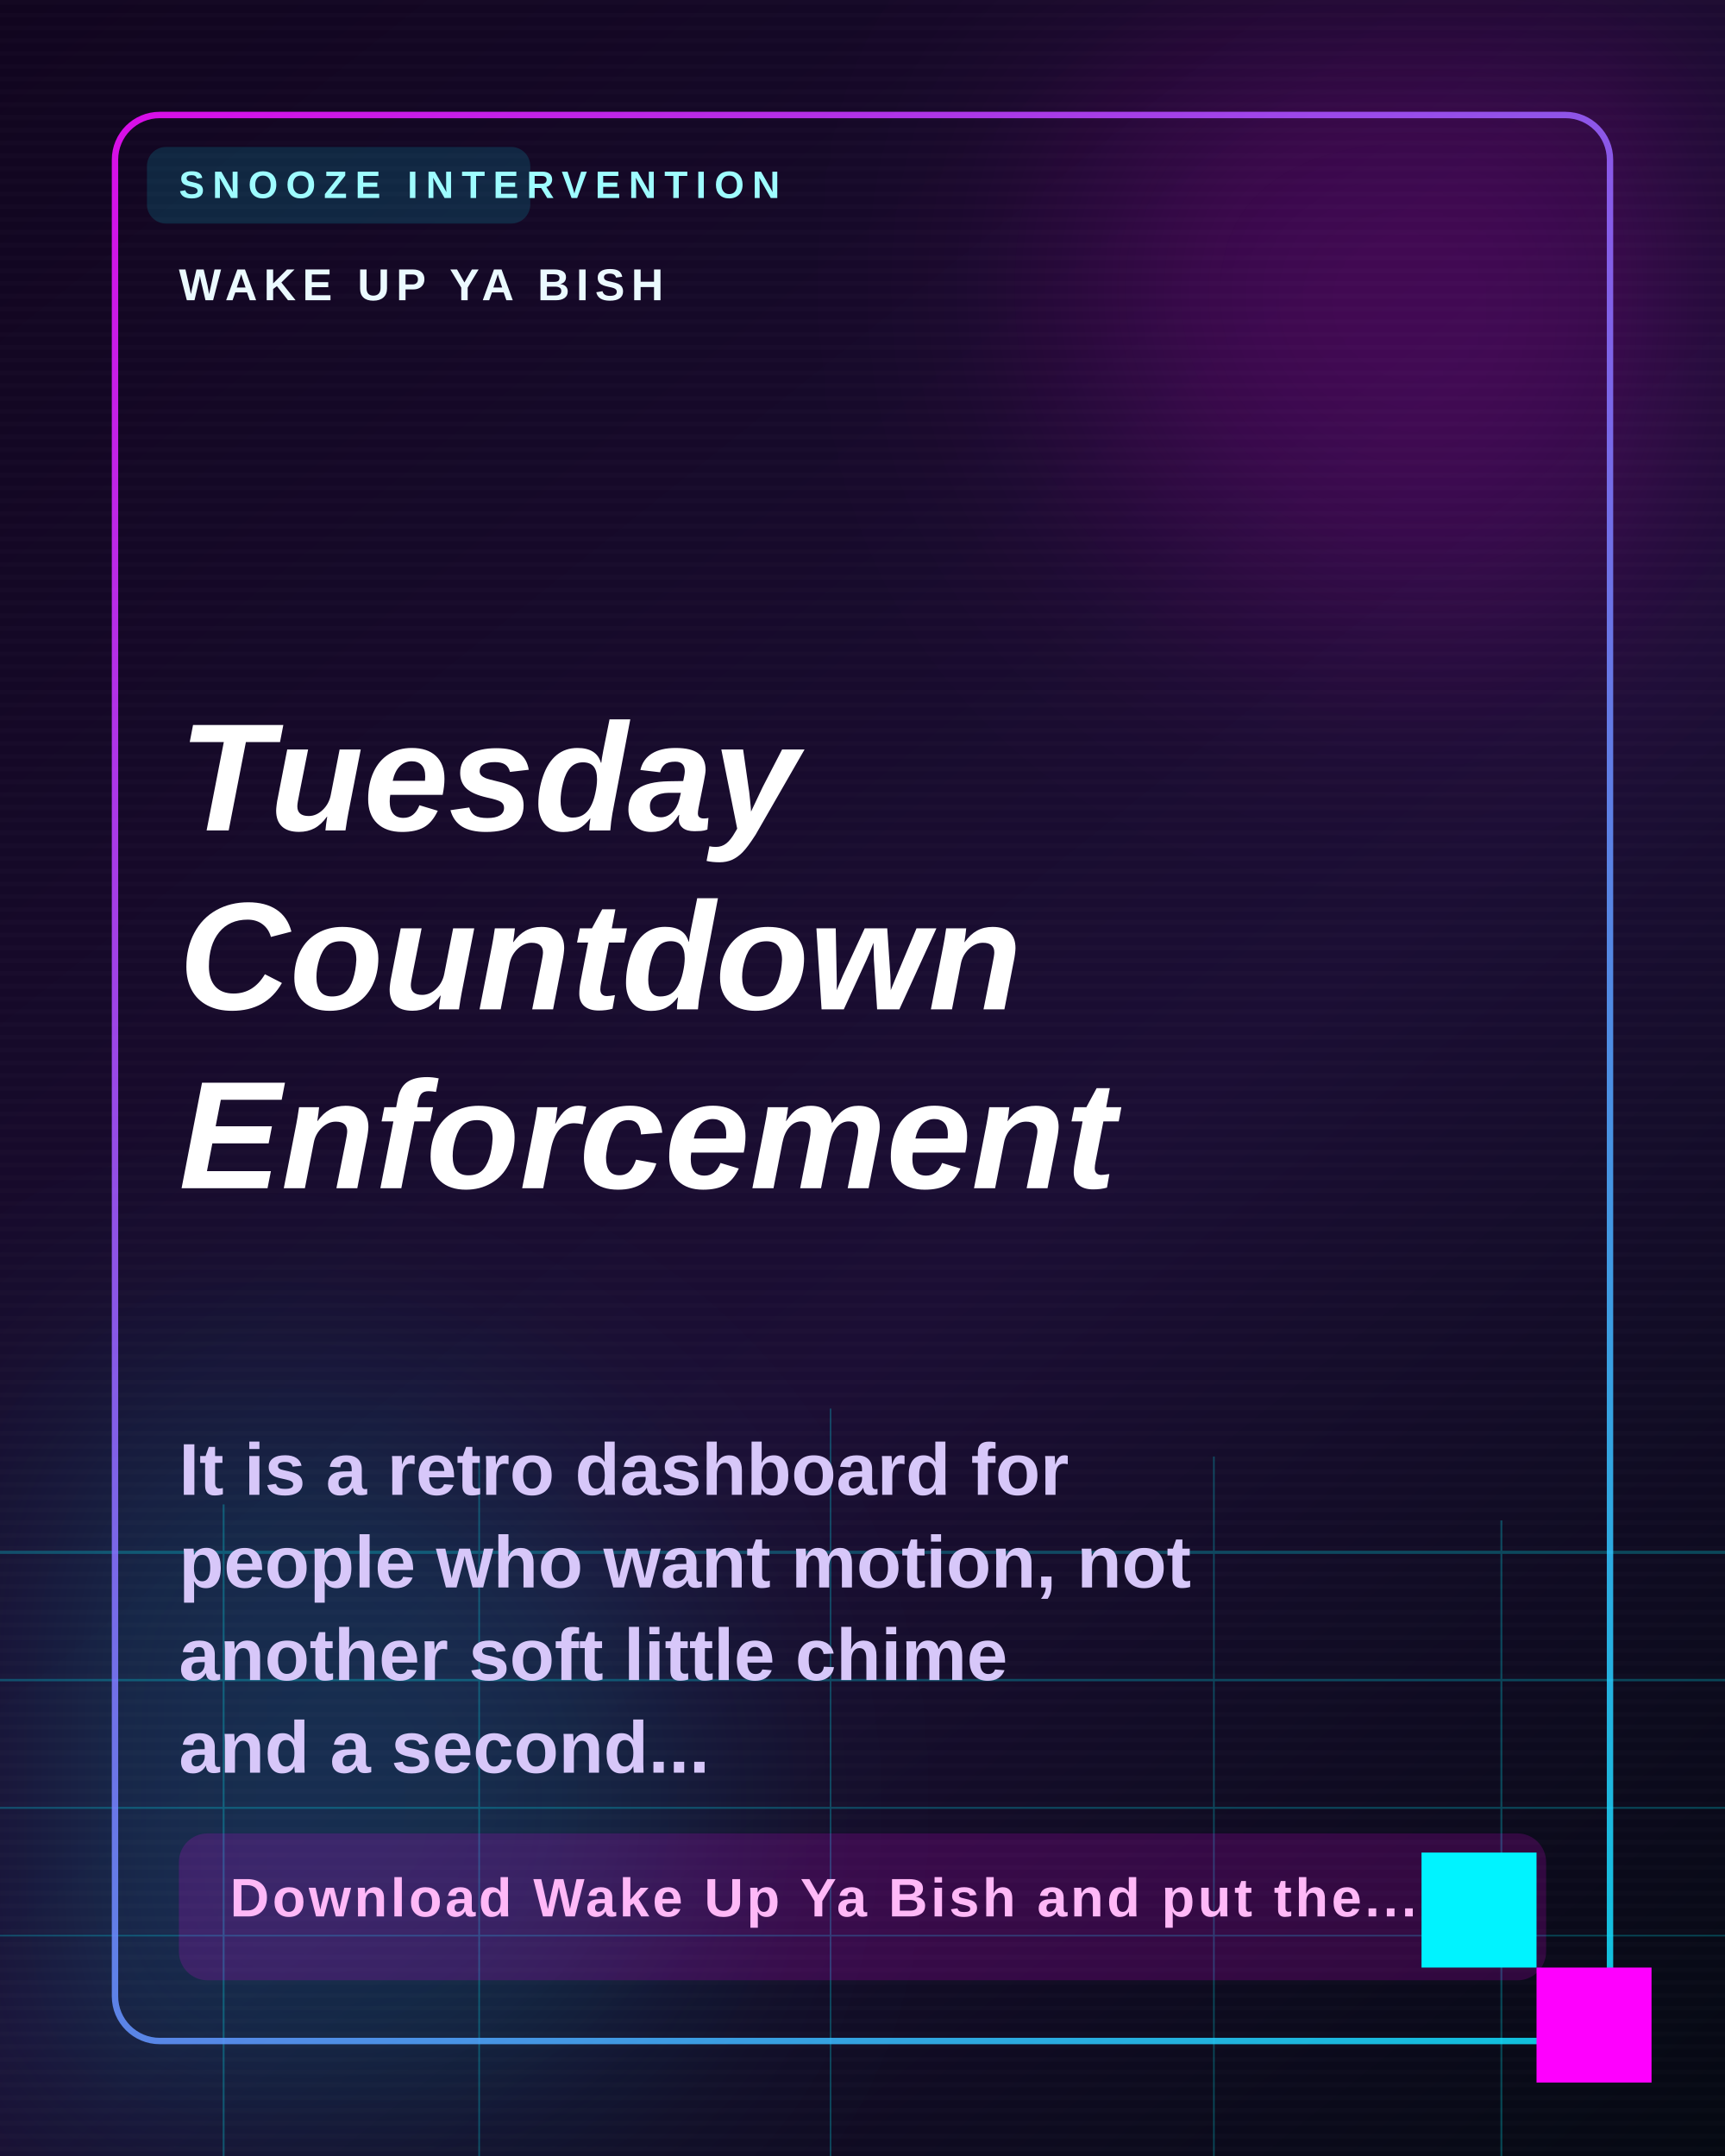
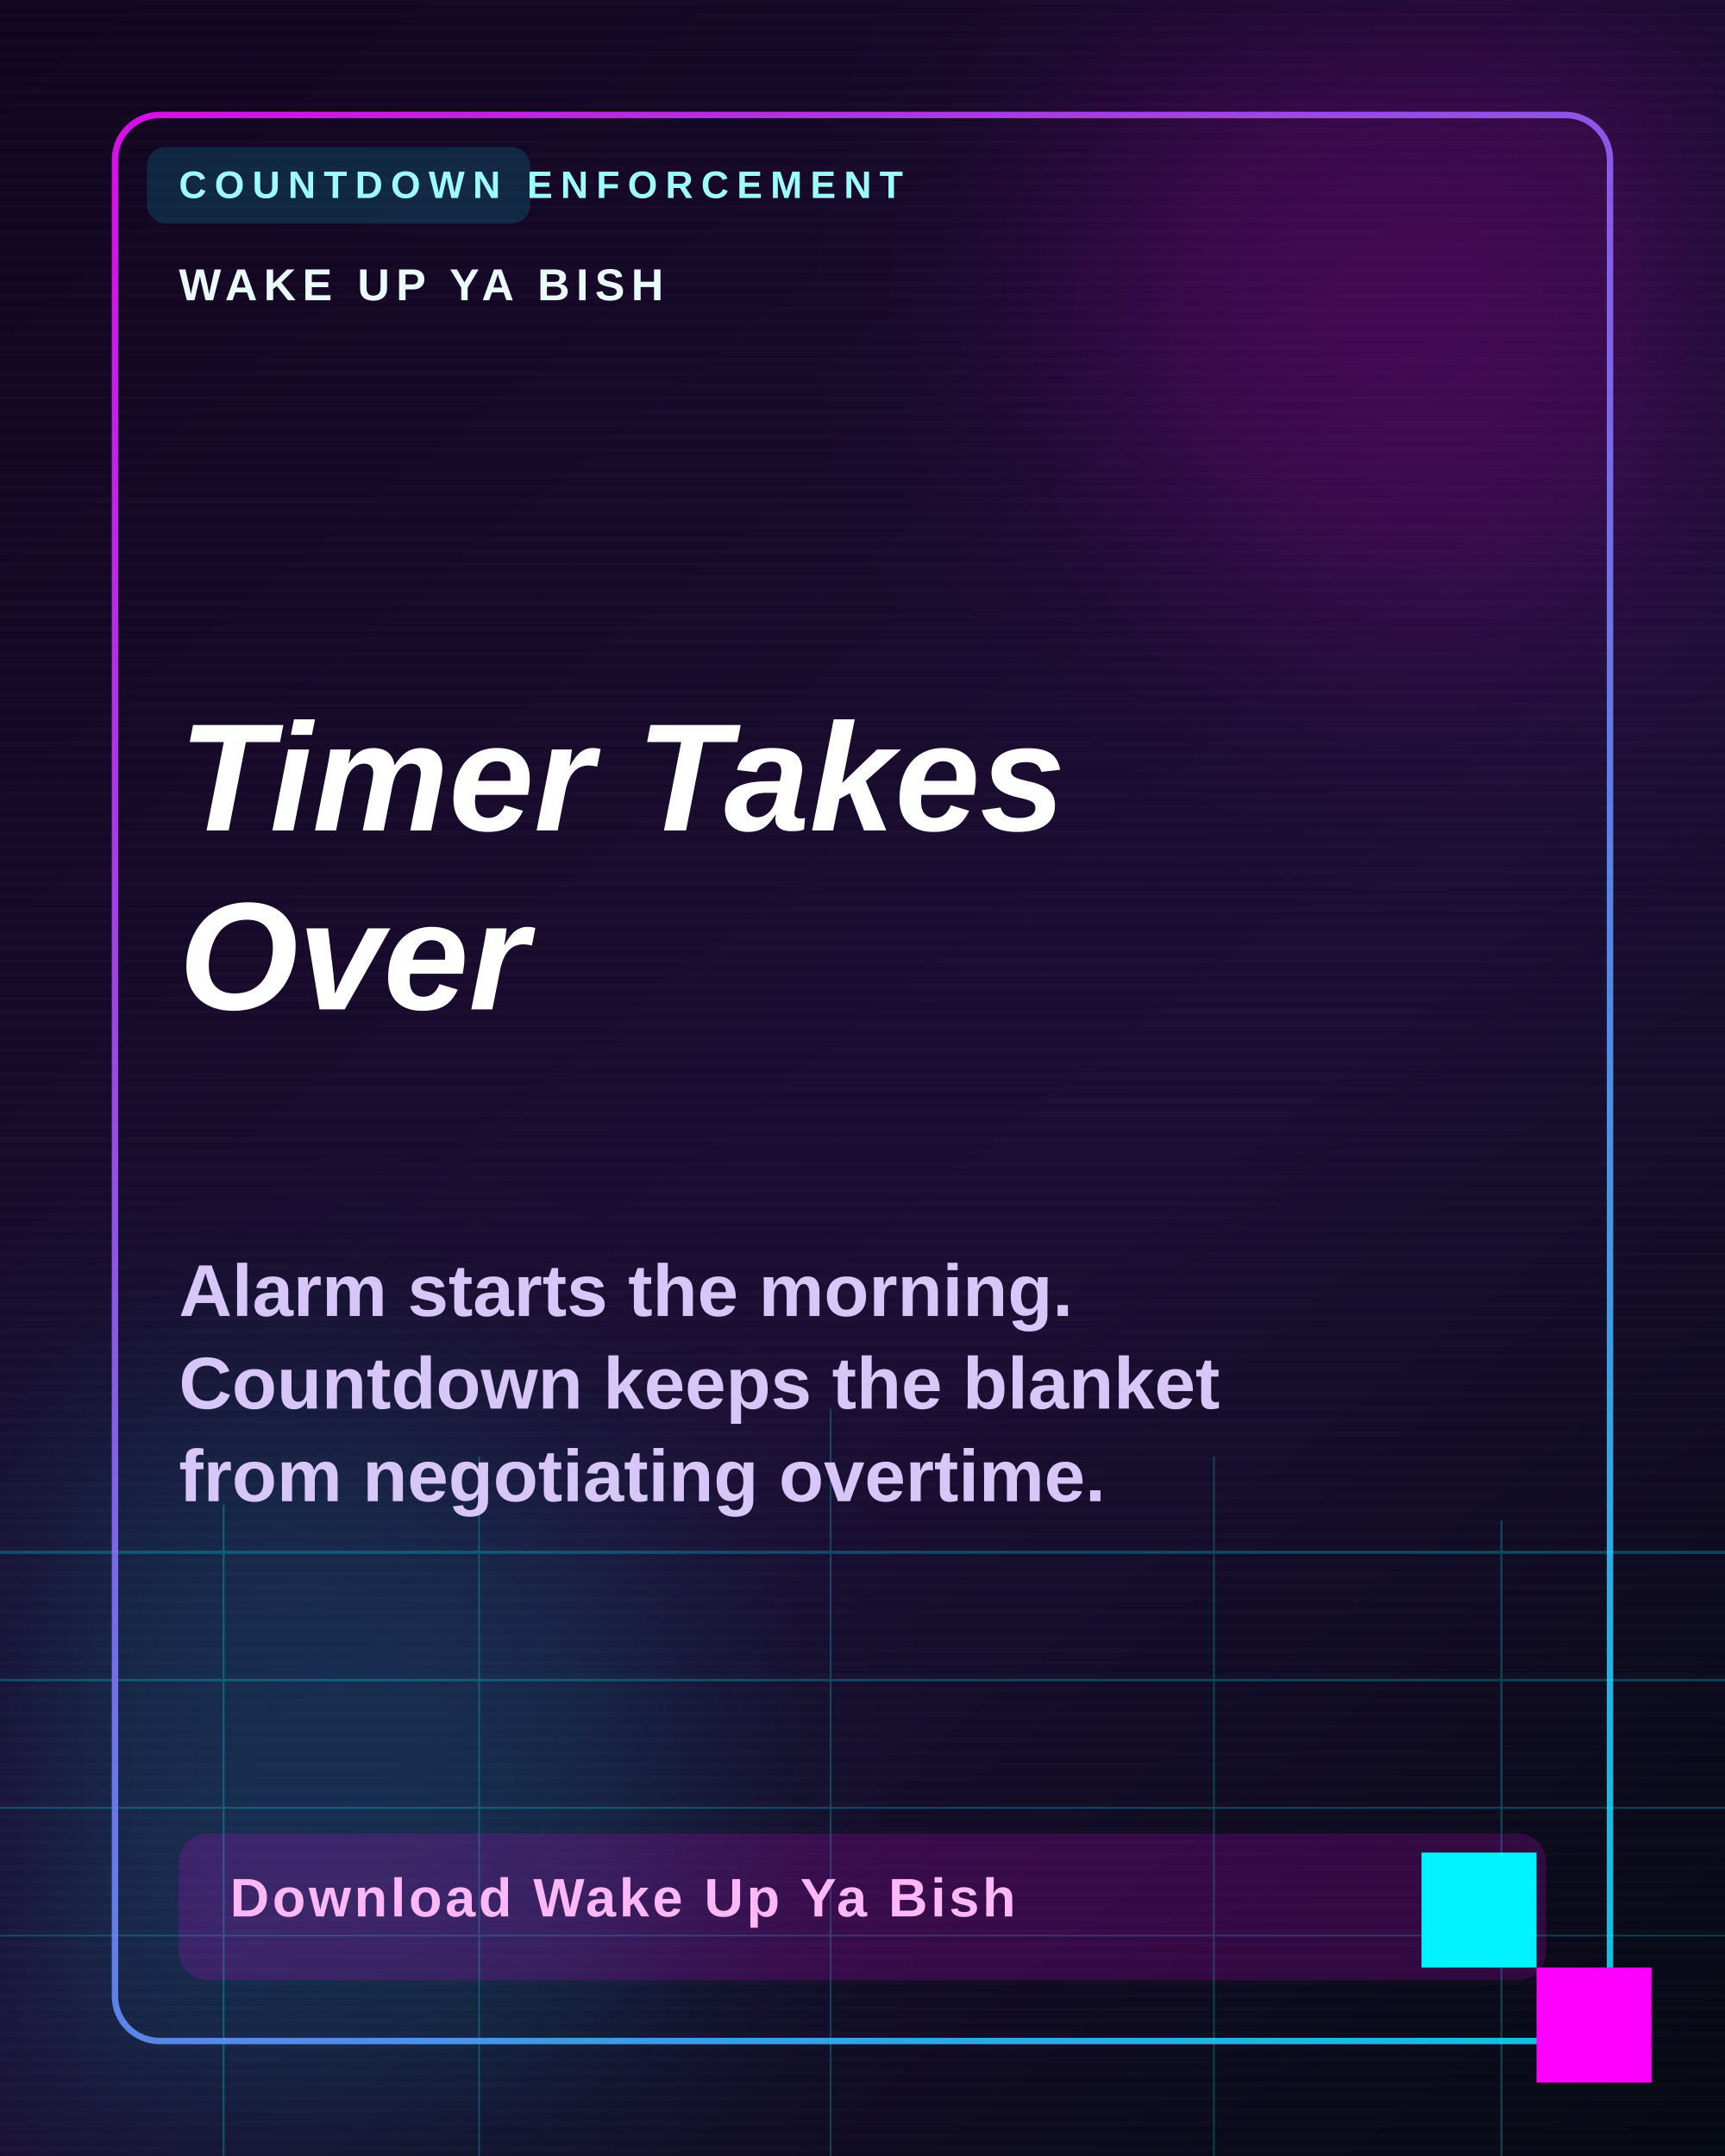
<svg xmlns="http://www.w3.org/2000/svg" width="1080" height="1350" viewBox="0 0 1080 1350" fill="none">
  <defs>
    <linearGradient id="bg" x1="0" y1="0" x2="1080" y2="1350" gradientUnits="userSpaceOnUse">
      <stop offset="0" stop-color="#11051f" />
      <stop offset="0.58" stop-color="#1b0e34" />
      <stop offset="1" stop-color="#050912" />
    </linearGradient>
    <linearGradient id="pinkGlow" x1="0" y1="0" x2="1080" y2="1350" gradientUnits="userSpaceOnUse">
      <stop offset="0" stop-color="#fe00fe" stop-opacity="0.9" />
      <stop offset="1" stop-color="#00f3ff" stop-opacity="0.85" />
    </linearGradient>
    <filter id="softBlur" x="-40%" y="-40%" width="180%" height="180%">
      <feGaussianBlur stdDeviation="80" />
    </filter>
    <pattern id="scanlines" width="8" height="8" patternUnits="userSpaceOnUse">
      <rect width="8" height="3" fill="rgba(255,255,255,0.04)" />
    </pattern>
  </defs>
  <rect width="1080" height="1350" fill="url(#bg)" />
  <circle cx="890" cy="180" r="220" fill="#fe00fe" opacity="0.18" filter="url(#softBlur)" />
  <circle cx="170" cy="1130" r="260" fill="#00f3ff" opacity="0.14" filter="url(#softBlur)" />
  <rect width="1080" height="1350" fill="url(#scanlines)" opacity="0.26" />
  <g opacity="0.26">
    <path d="M0 972 H1080" stroke="#00f3ff" stroke-width="2" />
    <path d="M0 1052 H1080" stroke="#00f3ff" stroke-width="1.5" />
    <path d="M0 1132 H1080" stroke="#00f3ff" stroke-width="1.2" />
    <path d="M0 1212 H1080" stroke="#00f3ff" stroke-width="1" />
    <path d="M140 942 V1350" stroke="#00f3ff" stroke-width="1.2" />
    <path d="M300 912 V1350" stroke="#00f3ff" stroke-width="1" />
    <path d="M520 882 V1350" stroke="#00f3ff" stroke-width="1" />
    <path d="M760 912 V1350" stroke="#00f3ff" stroke-width="1" />
    <path d="M940 952 V1350" stroke="#00f3ff" stroke-width="1.2" />
  </g>
  <rect x="72" y="72" width="936" height="1206" rx="28" stroke="url(#pinkGlow)" stroke-width="4" />
  <rect x="92" y="92" width="240" height="48" rx="12" fill="#00f3ff" opacity="0.14" />
-   <text x="112" y="124" fill="#9efcff" font-size="24" font-family="Arial, Helvetica, sans-serif" font-weight="700" letter-spacing="5">SNOOZE INTERVENTION</text>
+   <text x="112" y="124" fill="#9efcff" font-size="24" font-family="Arial, Helvetica, sans-serif" font-weight="700" letter-spacing="5">COUNTDOWN ENFORCEMENT</text>
  <text x="112" y="188" fill="#ebfaff" font-size="28" font-family="Arial, Helvetica, sans-serif" font-weight="700" letter-spacing="4">WAKE UP YA BISH</text>
-   <text x="112" y="520" fill="#ffffff" font-size="96" font-family="Arial, Helvetica, sans-serif" font-style="italic" font-weight="900">Tuesday</text>
-   <text x="112" y="632" fill="#ffffff" font-size="96" font-family="Arial, Helvetica, sans-serif" font-style="italic" font-weight="900">Countdown</text>
-   <text x="112" y="744" fill="#ffffff" font-size="96" font-family="Arial, Helvetica, sans-serif" font-style="italic" font-weight="900">Enforcement</text>
-   <text x="112" y="936" fill="#d7c7f9" font-size="46" font-family="Arial, Helvetica, sans-serif" font-weight="600">It is a retro dashboard for</text>
-   <text x="112" y="994" fill="#d7c7f9" font-size="46" font-family="Arial, Helvetica, sans-serif" font-weight="600">people who want motion, not</text>
-   <text x="112" y="1052" fill="#d7c7f9" font-size="46" font-family="Arial, Helvetica, sans-serif" font-weight="600">another soft little chime</text>
-   <text x="112" y="1110" fill="#d7c7f9" font-size="46" font-family="Arial, Helvetica, sans-serif" font-weight="600">and a second...</text>
+   <text x="112" y="520" fill="#ffffff" font-size="96" font-family="Arial, Helvetica, sans-serif" font-style="italic" font-weight="900">Timer Takes</text>
+   <text x="112" y="632" fill="#ffffff" font-size="96" font-family="Arial, Helvetica, sans-serif" font-style="italic" font-weight="900">Over</text>
+   <text x="112" y="824" fill="#d7c7f9" font-size="46" font-family="Arial, Helvetica, sans-serif" font-weight="600">Alarm starts the morning.</text>
+   <text x="112" y="882" fill="#d7c7f9" font-size="46" font-family="Arial, Helvetica, sans-serif" font-weight="600">Countdown keeps the blanket</text>
+   <text x="112" y="940" fill="#d7c7f9" font-size="46" font-family="Arial, Helvetica, sans-serif" font-weight="600">from negotiating overtime.</text>
  <rect x="112" y="1148" width="856" height="92" rx="18" fill="#fe00fe" opacity="0.16" />
-   <text x="144" y="1200" fill="#ffb8f7" font-size="34" font-family="Arial, Helvetica, sans-serif" font-weight="800" letter-spacing="2">Download Wake Up Ya Bish and put the...</text>
+   <text x="144" y="1200" fill="#ffb8f7" font-size="34" font-family="Arial, Helvetica, sans-serif" font-weight="800" letter-spacing="2">Download Wake Up Ya Bish</text>
  <rect x="890" y="1160" width="72" height="72" fill="#00f3ff" />
  <rect x="962" y="1232" width="72" height="72" fill="#fe00fe" />
</svg>
